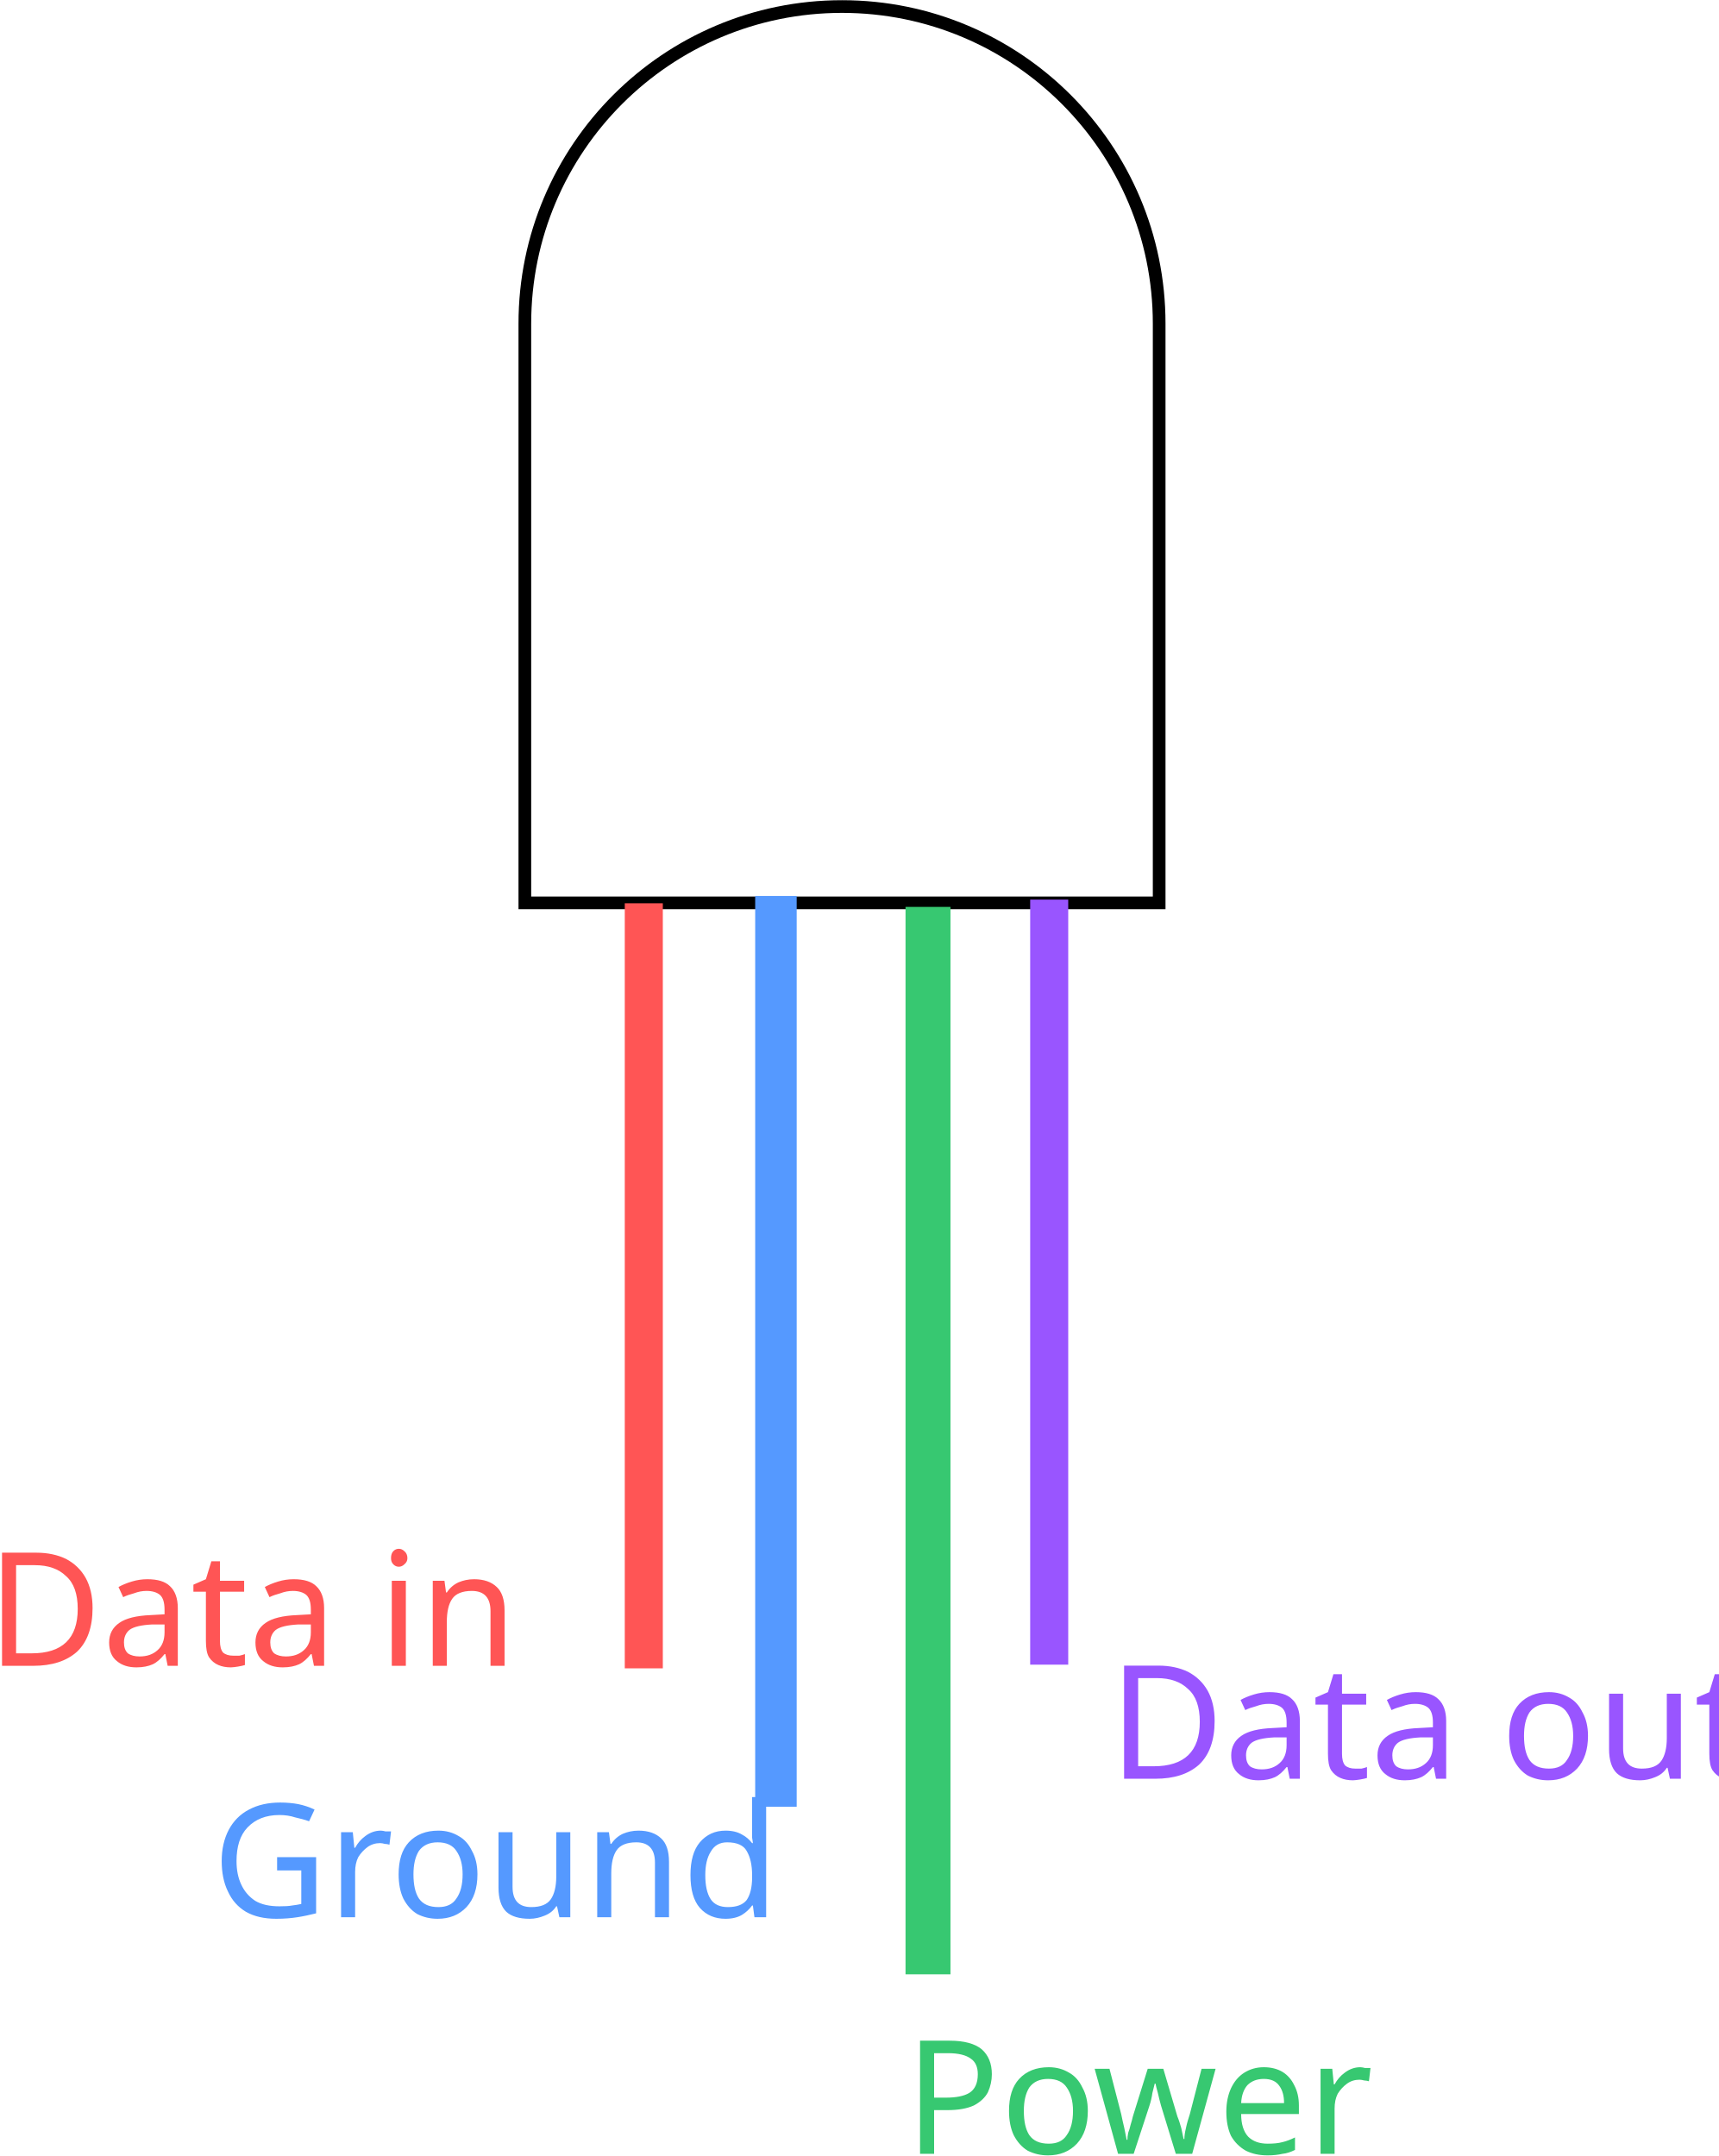
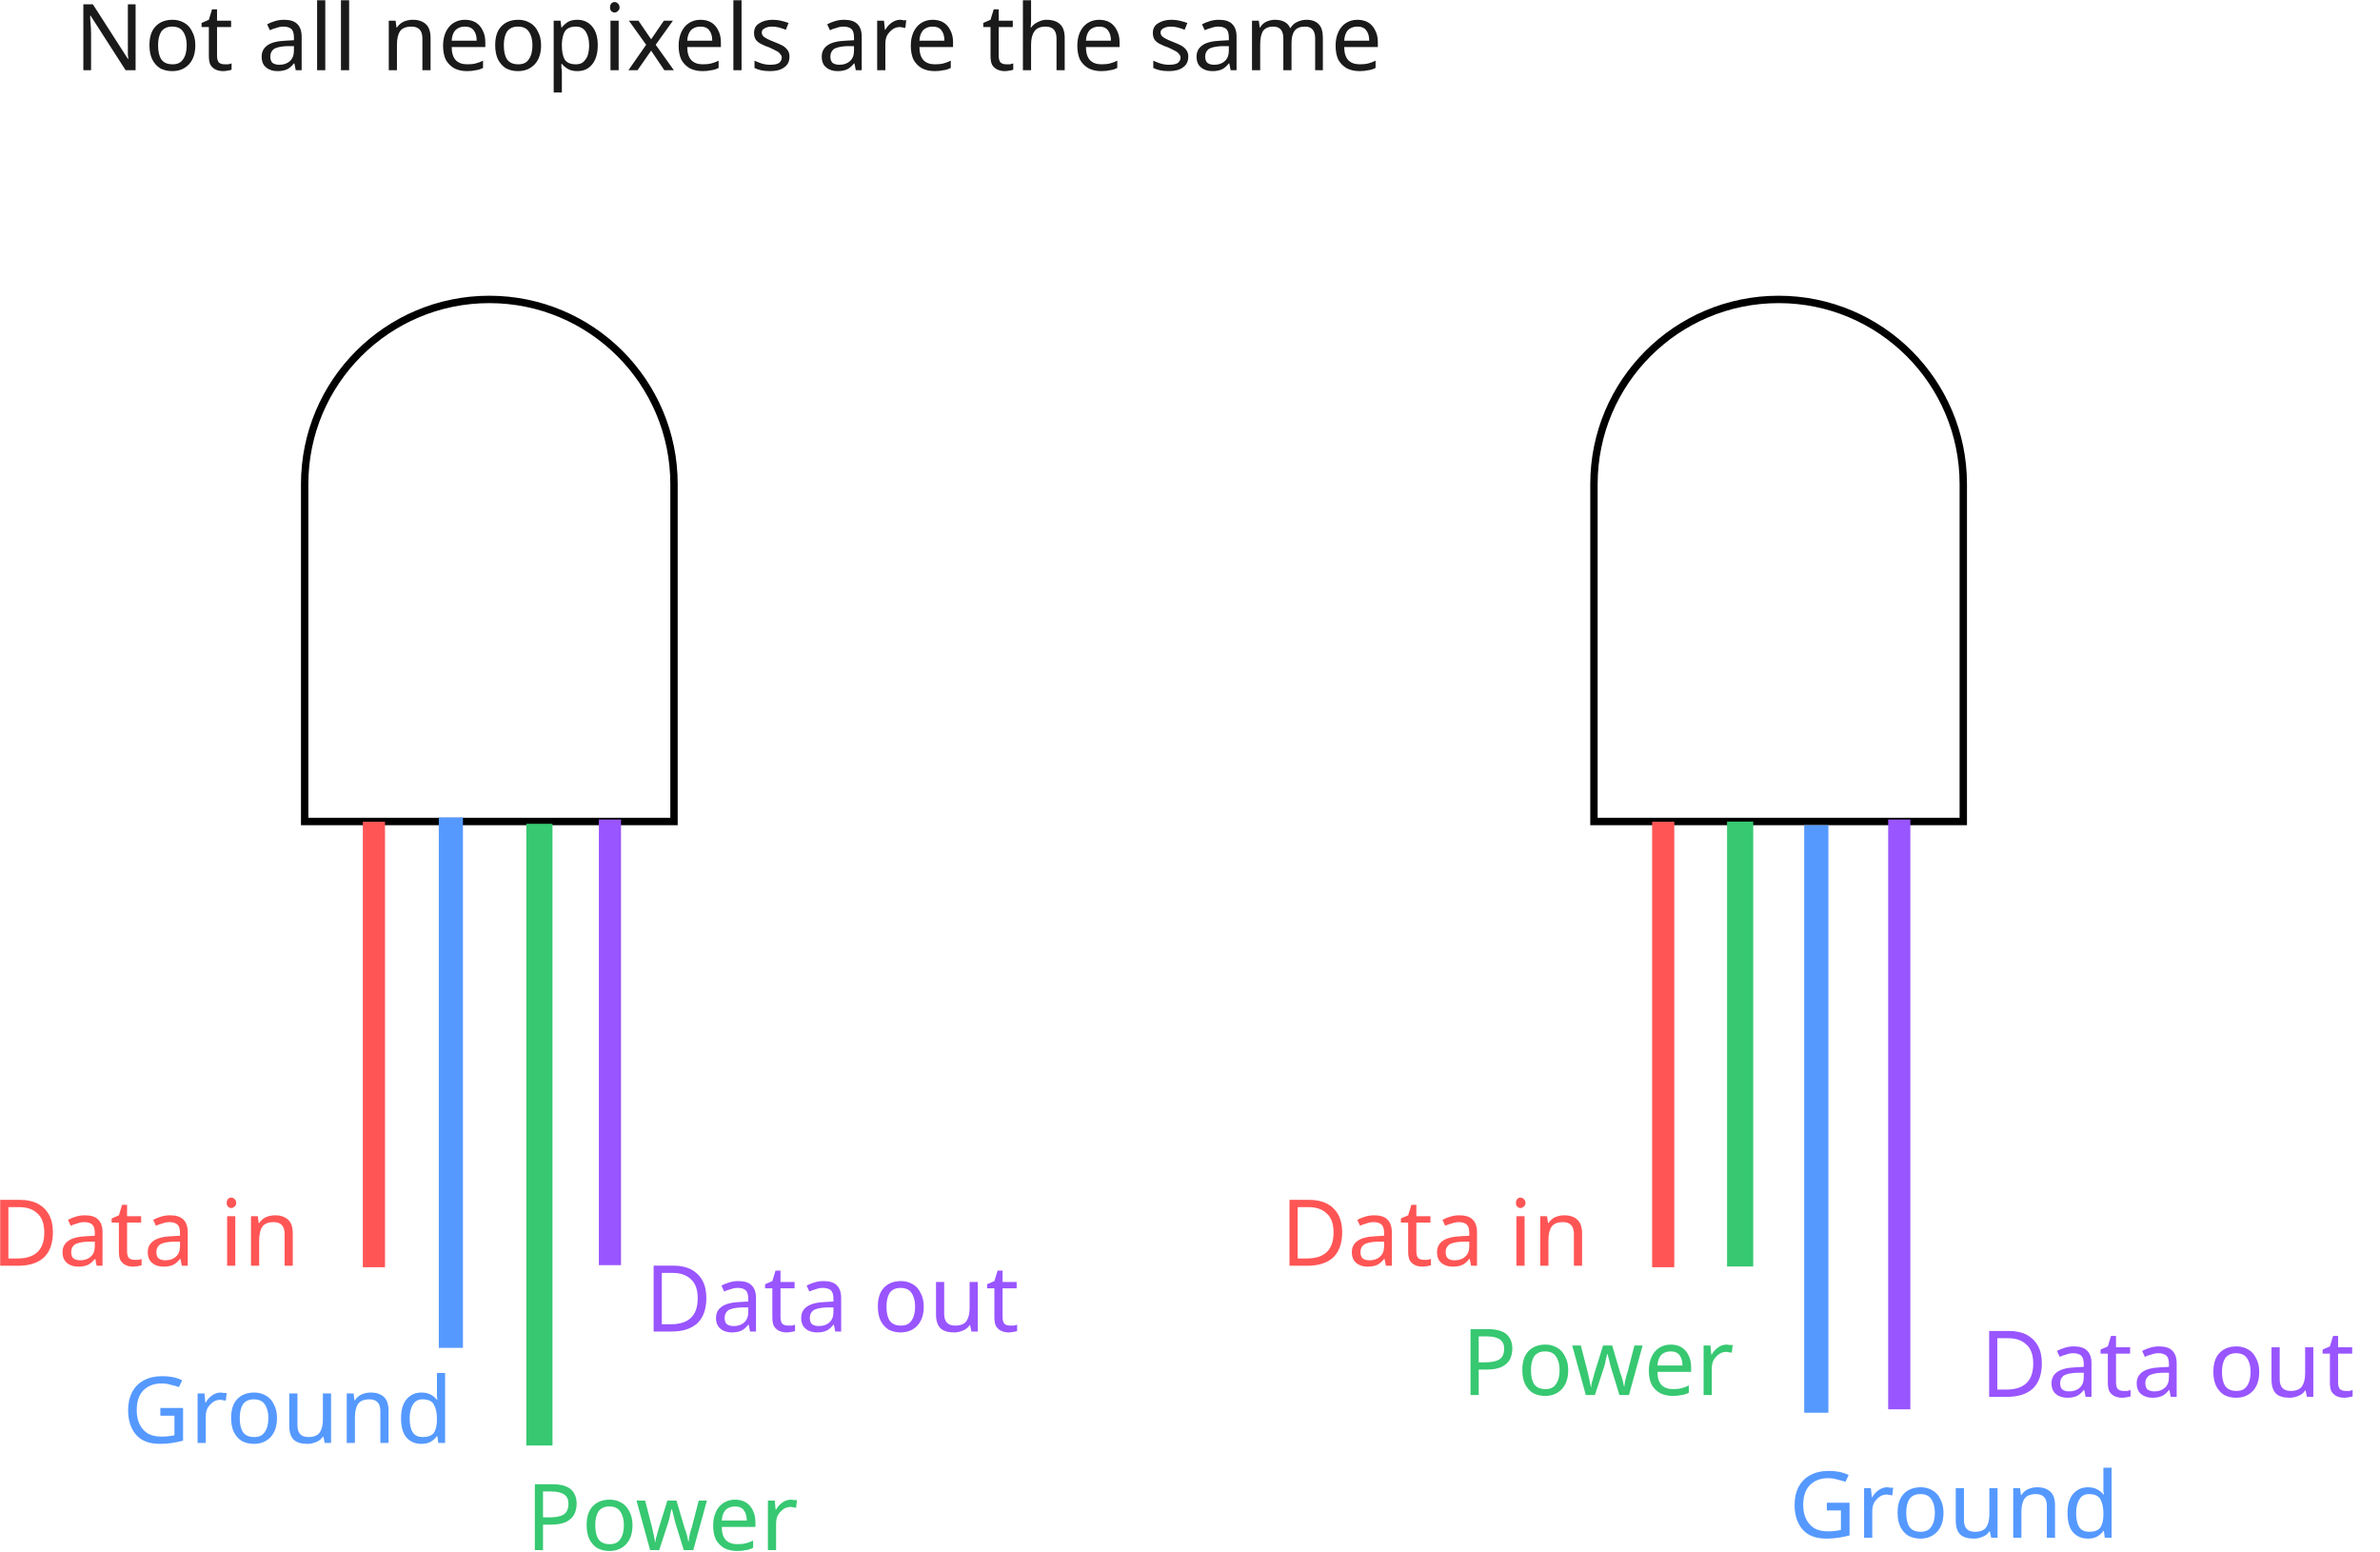
- <svg xmlns="http://www.w3.org/2000/svg" width="1.355in" height="1.7in" viewBox="0 0 34.416 43.17" version="1.1" id="svg1">
+ <svg xmlns="http://www.w3.org/2000/svg" width="3.222in" height="2.1in" viewBox="0 0 81.841 53.348" version="1.1" id="svg1">
  <defs id="defs1" />
-   <g id="layer1" transform="translate(-175.1973,-73.69743)">
+   <g id="layer1" transform="translate(-56.99423,-32.28494)">
    <rect style="fill:#ffffff;stroke:none;stroke-width:0.265;stroke-linecap:round;stroke-dasharray:none" id="rect1" width="279.4" height="215.9" x="0" y="0" />
  </g>
-   <g id="layer2" transform="translate(-175.1973,-73.69743)">
-     <path id="path7" style="fill:#ffffff;stroke:#000000;stroke-width:0.254;stroke-linecap:round;stroke-dasharray:none" d="m 192.058,73.824 a 6.351,6.351 0 0 0 -6.351,6.351 v 11.6 h 12.702 V 80.175 a 6.351,6.351 0 0 0 -6.351,-6.351 z" />
-     <path style="fill:#000000;stroke:#9955ff;stroke-width:0.762;stroke-linecap:butt;stroke-linejoin:round;stroke-dasharray:none" d="M 196.207,91.71 V 107.032" id="path9" />
-     <path style="fill:#000000;stroke:#37c871;stroke-width:0.9;stroke-linecap:butt;stroke-linejoin:round;stroke-dasharray:none" d="M 193.78,91.856 V 113.233" id="path10" />
-     <path style="fill:#000000;stroke:#5599ff;stroke-width:0.831;stroke-linecap:butt;stroke-linejoin:round;stroke-dasharray:none" d="M 190.735,91.637 V 109.877" id="path12" />
-     <path style="fill:#ff5555;stroke:#ff5555;stroke-width:0.762;stroke-linecap:butt;stroke-linejoin:round;stroke-dasharray:none" d="M 188.089,91.783 V 107.105" id="path3" />
-     <text xml:space="preserve" style="font-size:3.175px;text-align:start;writing-mode:lr-tb;direction:ltr;text-anchor:start;fill:#ff5555;stroke:#000000;stroke-width:0.762;stroke-linecap:butt;stroke-linejoin:round;stroke-dasharray:none" x="174.924" y="107.053" id="text13">
-       <tspan id="tspan13" style="font-style:normal;font-variant:normal;font-weight:normal;font-stretch:normal;font-family:ChaletBook;-inkscape-font-specification:ChaletBook;fill:#ff5555;stroke:none;stroke-width:0.762" x="174.924" y="107.053">Data in</tspan>
+   <g id="layer2" transform="translate(-56.99423,-32.28494)">
+     <path id="path9" style="fill:#ffffff;stroke:#000000;stroke-width:0.254;stroke-linecap:round;stroke-dasharray:none" d="M 73.818,42.581 A 6.351,6.351 0 0 0 67.467,48.932 V 60.532 H 80.169 V 48.932 A 6.351,6.351 0 0 0 73.818,42.581 Z" />
+     <path id="path1" style="fill:#ffffff;stroke:#000000;stroke-width:0.254;stroke-linecap:round;stroke-dasharray:none" d="m 118.158,42.581 a 6.351,6.351 0 0 0 -6.351,6.351 v 11.6 h 12.702 V 48.932 a 6.351,6.351 0 0 0 -6.351,-6.351 z" />
+     <path style="fill:#000000;stroke:#9955ff;stroke-width:0.762;stroke-linecap:butt;stroke-linejoin:round;stroke-dasharray:none" d="M 77.966,60.466 V 75.788" id="path10" />
+     <path style="fill:#000000;stroke:#9955ff;stroke-width:0.762;stroke-linecap:butt;stroke-linejoin:round;stroke-dasharray:none" d="M 122.307,60.466 V 80.746" id="path2" />
+     <path style="fill:#000000;stroke:#37c871;stroke-width:0.9;stroke-linecap:butt;stroke-linejoin:round;stroke-dasharray:none" d="M 75.54,60.612 V 81.989" id="path11" />
+     <path style="fill:#000000;stroke:#37c871;stroke-width:0.9;stroke-linecap:butt;stroke-linejoin:round;stroke-dasharray:none" d="M 116.835,60.536 V 75.833" id="path4" />
+     <path style="fill:#000000;stroke:#5599ff;stroke-width:0.831;stroke-linecap:butt;stroke-linejoin:round;stroke-dasharray:none" d="M 72.495,60.393 V 78.633" id="path12" />
+     <path style="fill:#000000;stroke:#5599ff;stroke-width:0.831;stroke-linecap:butt;stroke-linejoin:round;stroke-dasharray:none" d="M 119.454,60.659 V 80.863" id="path5" />
+     <path style="fill:#ff5555;stroke:#ff5555;stroke-width:0.762;stroke-linecap:butt;stroke-linejoin:round;stroke-dasharray:none" d="M 69.849,60.539 V 75.861" id="path13" />
+     <path style="fill:#ff5555;stroke:#ff5555;stroke-width:0.762;stroke-linecap:butt;stroke-linejoin:round;stroke-dasharray:none" d="M 114.189,60.539 V 75.861" id="path6" />
+     <text xml:space="preserve" style="font-size:3.175px;text-align:start;writing-mode:lr-tb;direction:ltr;text-anchor:start;fill:#ff5555;stroke:#000000;stroke-width:0.762;stroke-linecap:butt;stroke-linejoin:round;stroke-dasharray:none" x="56.684" y="75.809" id="text13">
+       <tspan id="tspan13" style="font-style:normal;font-variant:normal;font-weight:normal;font-stretch:normal;font-family:ChaletBook;-inkscape-font-specification:ChaletBook;fill:#ff5555;stroke:none;stroke-width:0.762" x="56.684" y="75.809">Data in</tspan>
    </text>
-     <text xml:space="preserve" style="font-size:3.175px;text-align:start;writing-mode:lr-tb;direction:ltr;text-anchor:start;fill:#5599ff;stroke:#000000;stroke-width:0.762;stroke-linecap:butt;stroke-linejoin:round;stroke-dasharray:none" x="179.448" y="112.087" id="text14">
-       <tspan id="tspan14" style="font-style:normal;font-variant:normal;font-weight:normal;font-stretch:normal;font-family:ChaletBook;-inkscape-font-specification:ChaletBook;fill:#5599ff;stroke:none;stroke-width:0.762" x="179.448" y="112.087">Ground</tspan>
+     <text xml:space="preserve" style="font-size:3.175px;text-align:start;writing-mode:lr-tb;direction:ltr;text-anchor:start;fill:#ff5555;stroke:#000000;stroke-width:0.762;stroke-linecap:butt;stroke-linejoin:round;stroke-dasharray:none" x="101.024" y="75.809" id="text6">
+       <tspan id="tspan6" style="font-style:normal;font-variant:normal;font-weight:normal;font-stretch:normal;font-family:ChaletBook;-inkscape-font-specification:ChaletBook;fill:#ff5555;stroke:none;stroke-width:0.762" x="101.024" y="75.809">Data in</tspan>
    </text>
-     <text xml:space="preserve" style="font-size:3.175px;text-align:start;writing-mode:lr-tb;direction:ltr;text-anchor:start;fill:#37c871;stroke:#000000;stroke-width:0.762;stroke-linecap:butt;stroke-linejoin:round;stroke-dasharray:none" x="193.31" y="116.829" id="text15">
-       <tspan id="tspan15" style="font-style:normal;font-variant:normal;font-weight:normal;font-stretch:normal;font-family:ChaletBook;-inkscape-font-specification:ChaletBook;fill:#37c871;stroke:none;stroke-width:0.762" x="193.31" y="116.829">Power</tspan>
+     <text xml:space="preserve" style="font-size:3.175px;text-align:start;writing-mode:lr-tb;direction:ltr;text-anchor:start;fill:#5599ff;stroke:#000000;stroke-width:0.762;stroke-linecap:butt;stroke-linejoin:round;stroke-dasharray:none" x="61.208" y="81.901" id="text14">
+       <tspan id="tspan14" style="font-style:normal;font-variant:normal;font-weight:normal;font-stretch:normal;font-family:ChaletBook;-inkscape-font-specification:ChaletBook;fill:#5599ff;stroke:none;stroke-width:0.762" x="61.208" y="81.901">Ground</tspan>
    </text>
-     <text xml:space="preserve" style="font-size:3.175px;text-align:start;writing-mode:lr-tb;direction:ltr;text-anchor:start;fill:#9955ff;stroke:#000000;stroke-width:0.762;stroke-linecap:butt;stroke-linejoin:round;stroke-dasharray:none" x="197.396" y="109.314" id="text12">
-       <tspan id="tspan12" style="font-style:normal;font-variant:normal;font-weight:normal;font-stretch:normal;font-family:ChaletBook;-inkscape-font-specification:ChaletBook;fill:#9955ff;stroke:none;stroke-width:0.762" x="197.396" y="109.314">Data out</tspan>
+     <text xml:space="preserve" style="font-size:3.175px;text-align:start;writing-mode:lr-tb;direction:ltr;text-anchor:start;fill:#5599ff;stroke:#000000;stroke-width:0.762;stroke-linecap:butt;stroke-linejoin:round;stroke-dasharray:none" x="118.519" y="85.161" id="text7">
+       <tspan id="tspan7" style="font-style:normal;font-variant:normal;font-weight:normal;font-stretch:normal;font-family:ChaletBook;-inkscape-font-specification:ChaletBook;fill:#5599ff;stroke:none;stroke-width:0.762" x="118.519" y="85.161">Ground</tspan>
+     </text>
+     <text xml:space="preserve" style="font-size:3.175px;text-align:start;writing-mode:lr-tb;direction:ltr;text-anchor:start;fill:#37c871;stroke:#000000;stroke-width:0.762;stroke-linecap:butt;stroke-linejoin:round;stroke-dasharray:none" x="75.07" y="85.585" id="text17">
+       <tspan id="tspan17" style="font-style:normal;font-variant:normal;font-weight:normal;font-stretch:normal;font-family:ChaletBook;-inkscape-font-specification:ChaletBook;fill:#37c871;stroke:none;stroke-width:0.762" x="75.07" y="85.585">Power</tspan>
+     </text>
+     <text xml:space="preserve" style="font-size:3.175px;text-align:start;writing-mode:lr-tb;direction:ltr;text-anchor:start;fill:#1a1a1a;stroke:#000000;stroke-width:0.762;stroke-linecap:butt;stroke-linejoin:round;stroke-dasharray:none" x="59.542" y="34.697" id="text15">
+       <tspan id="tspan15" style="font-style:normal;font-variant:normal;font-weight:normal;font-stretch:normal;font-family:ChaletBook;-inkscape-font-specification:ChaletBook;fill:#1a1a1a;stroke:none;stroke-width:0.762" x="59.542" y="34.697">Not all neopixels are the same</tspan>
+     </text>
+     <text xml:space="preserve" style="font-size:3.175px;text-align:start;writing-mode:lr-tb;direction:ltr;text-anchor:start;fill:#37c871;stroke:#000000;stroke-width:0.762;stroke-linecap:butt;stroke-linejoin:round;stroke-dasharray:none" x="107.249" y="80.253" id="text8">
+       <tspan id="tspan8" style="font-style:normal;font-variant:normal;font-weight:normal;font-stretch:normal;font-family:ChaletBook;-inkscape-font-specification:ChaletBook;fill:#37c871;stroke:none;stroke-width:0.762" x="107.249" y="80.253">Power</tspan>
+     </text>
+     <text xml:space="preserve" style="font-size:3.175px;text-align:start;writing-mode:lr-tb;direction:ltr;text-anchor:start;fill:#9955ff;stroke:#000000;stroke-width:0.762;stroke-linecap:butt;stroke-linejoin:round;stroke-dasharray:none" x="79.156" y="78.07" id="text16">
+       <tspan id="tspan16" style="font-style:normal;font-variant:normal;font-weight:normal;font-stretch:normal;font-family:ChaletBook;-inkscape-font-specification:ChaletBook;fill:#9955ff;stroke:none;stroke-width:0.762" x="79.156" y="78.07">Data out</tspan>
+     </text>
+     <text xml:space="preserve" style="font-size:3.175px;text-align:start;writing-mode:lr-tb;direction:ltr;text-anchor:start;fill:#9955ff;stroke:#000000;stroke-width:0.762;stroke-linecap:butt;stroke-linejoin:round;stroke-dasharray:none" x="125.086" y="80.316" id="text9">
+       <tspan id="tspan9" style="font-style:normal;font-variant:normal;font-weight:normal;font-stretch:normal;font-family:ChaletBook;-inkscape-font-specification:ChaletBook;fill:#9955ff;stroke:none;stroke-width:0.762" x="125.086" y="80.316">Data out</tspan>
    </text>
  </g>
</svg>
